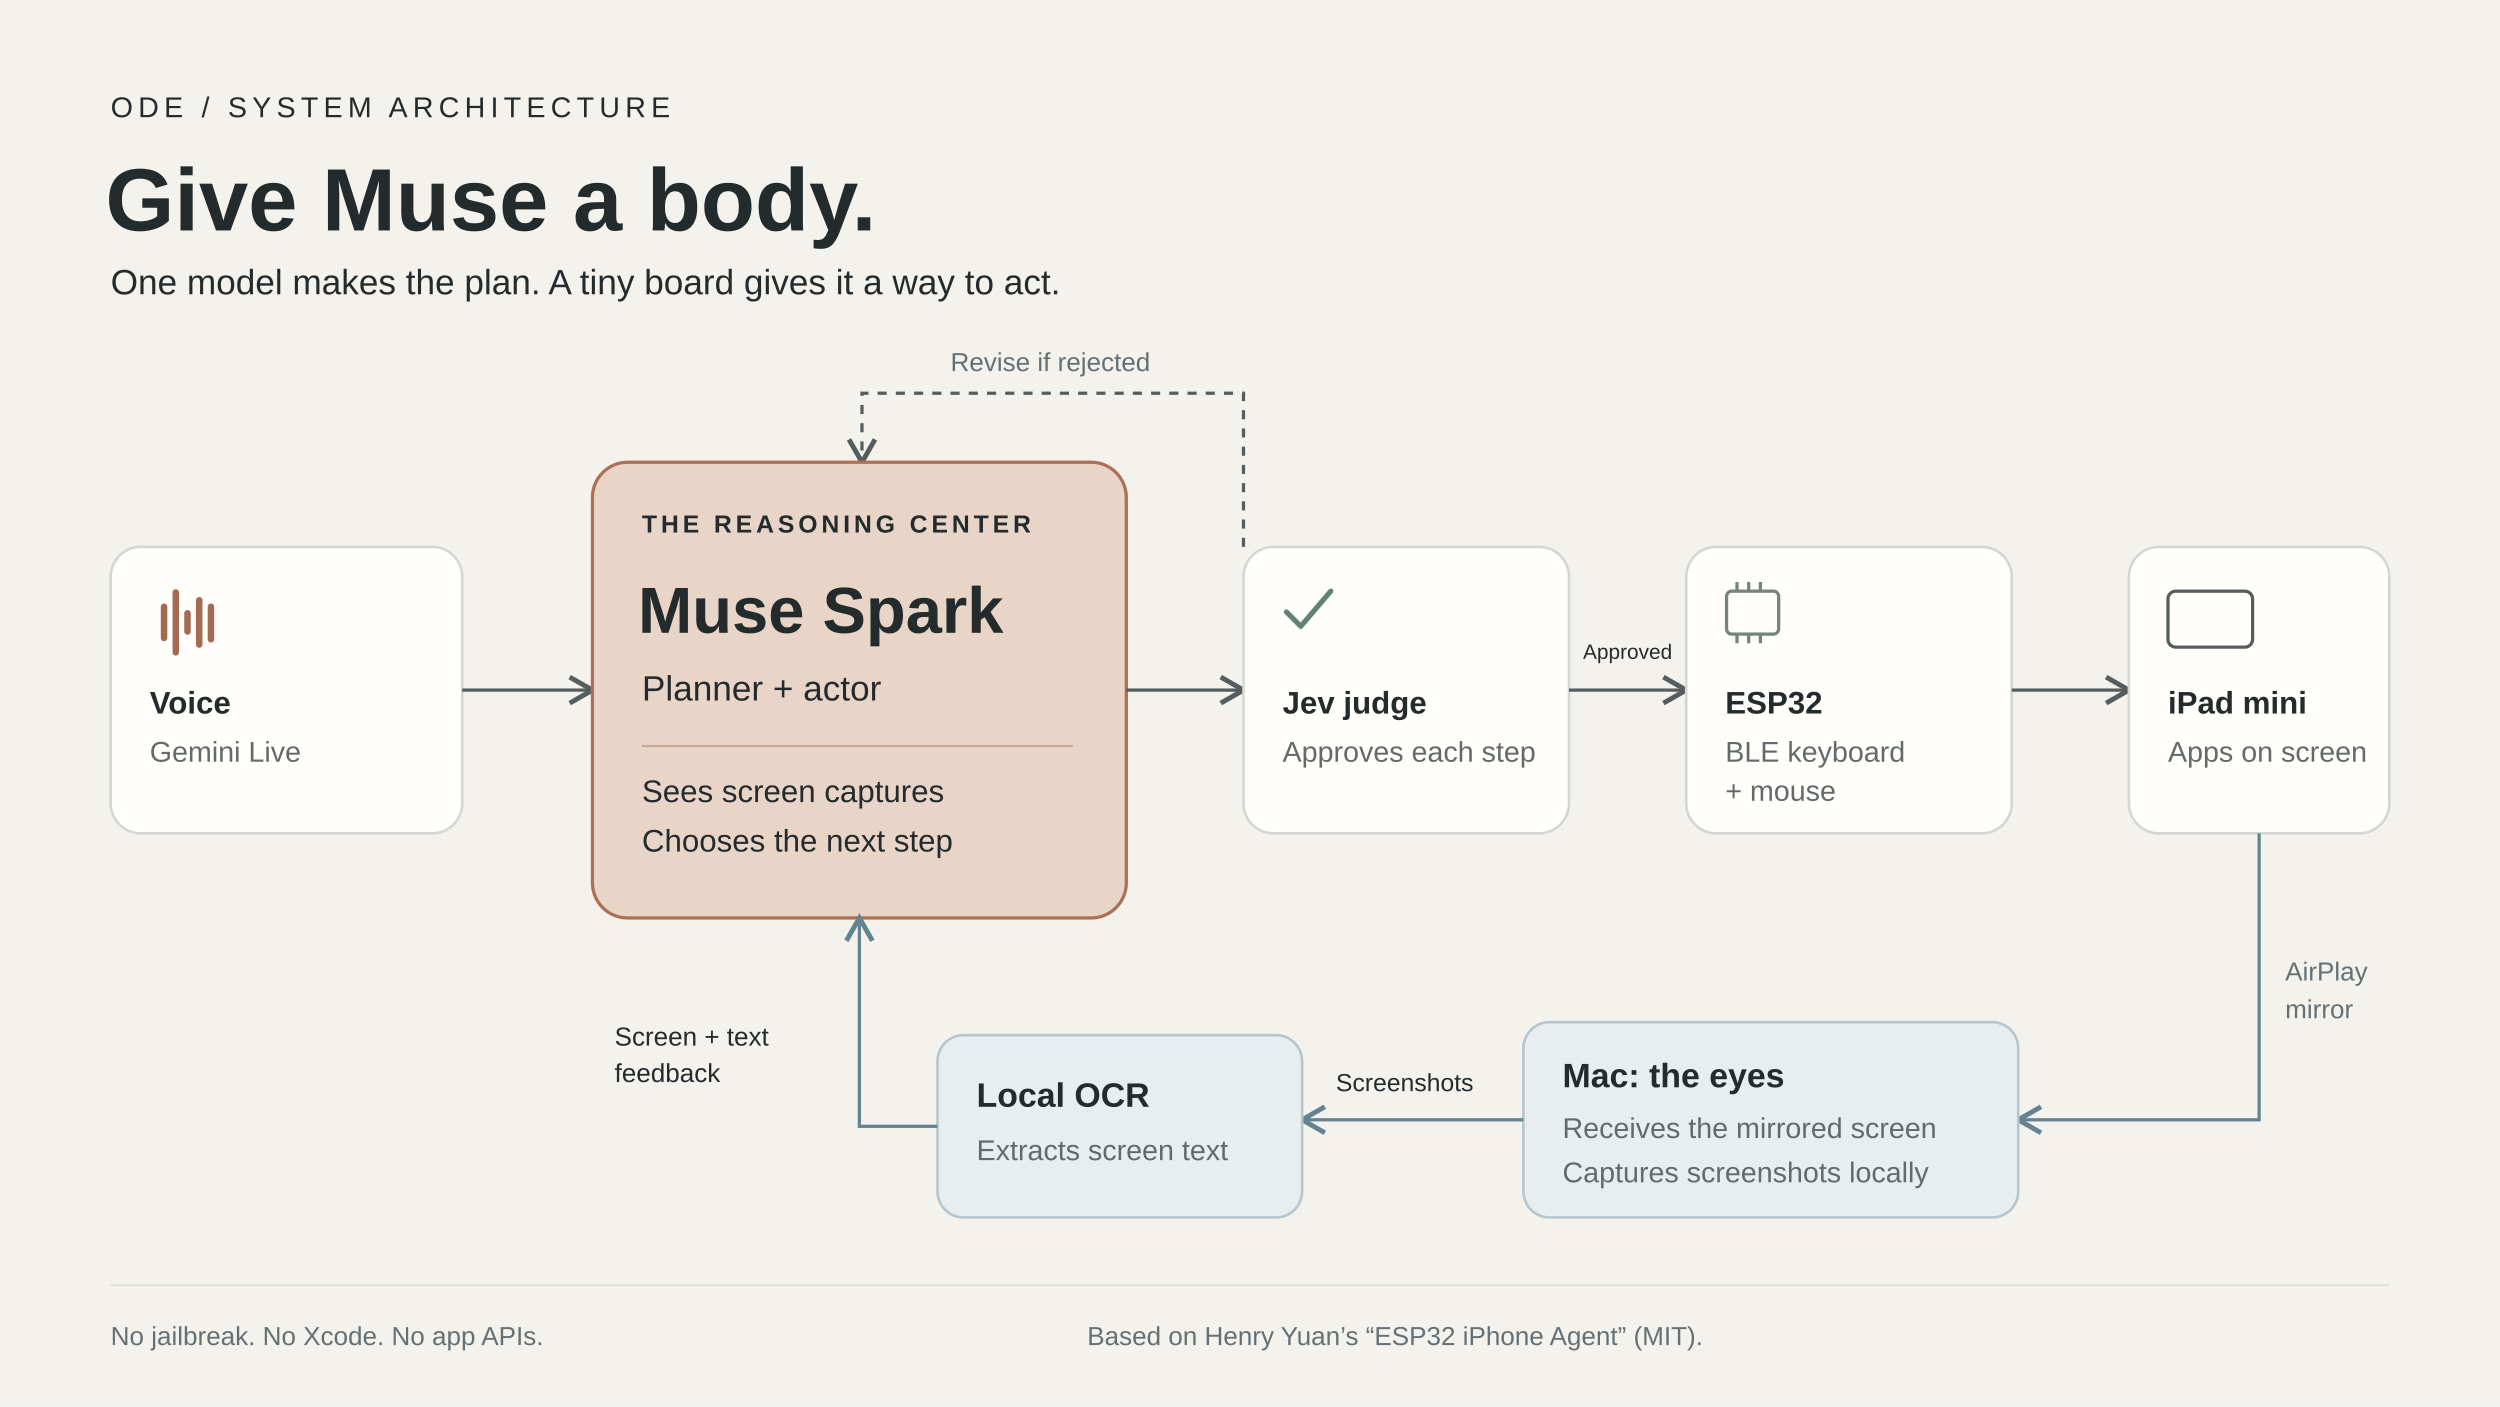
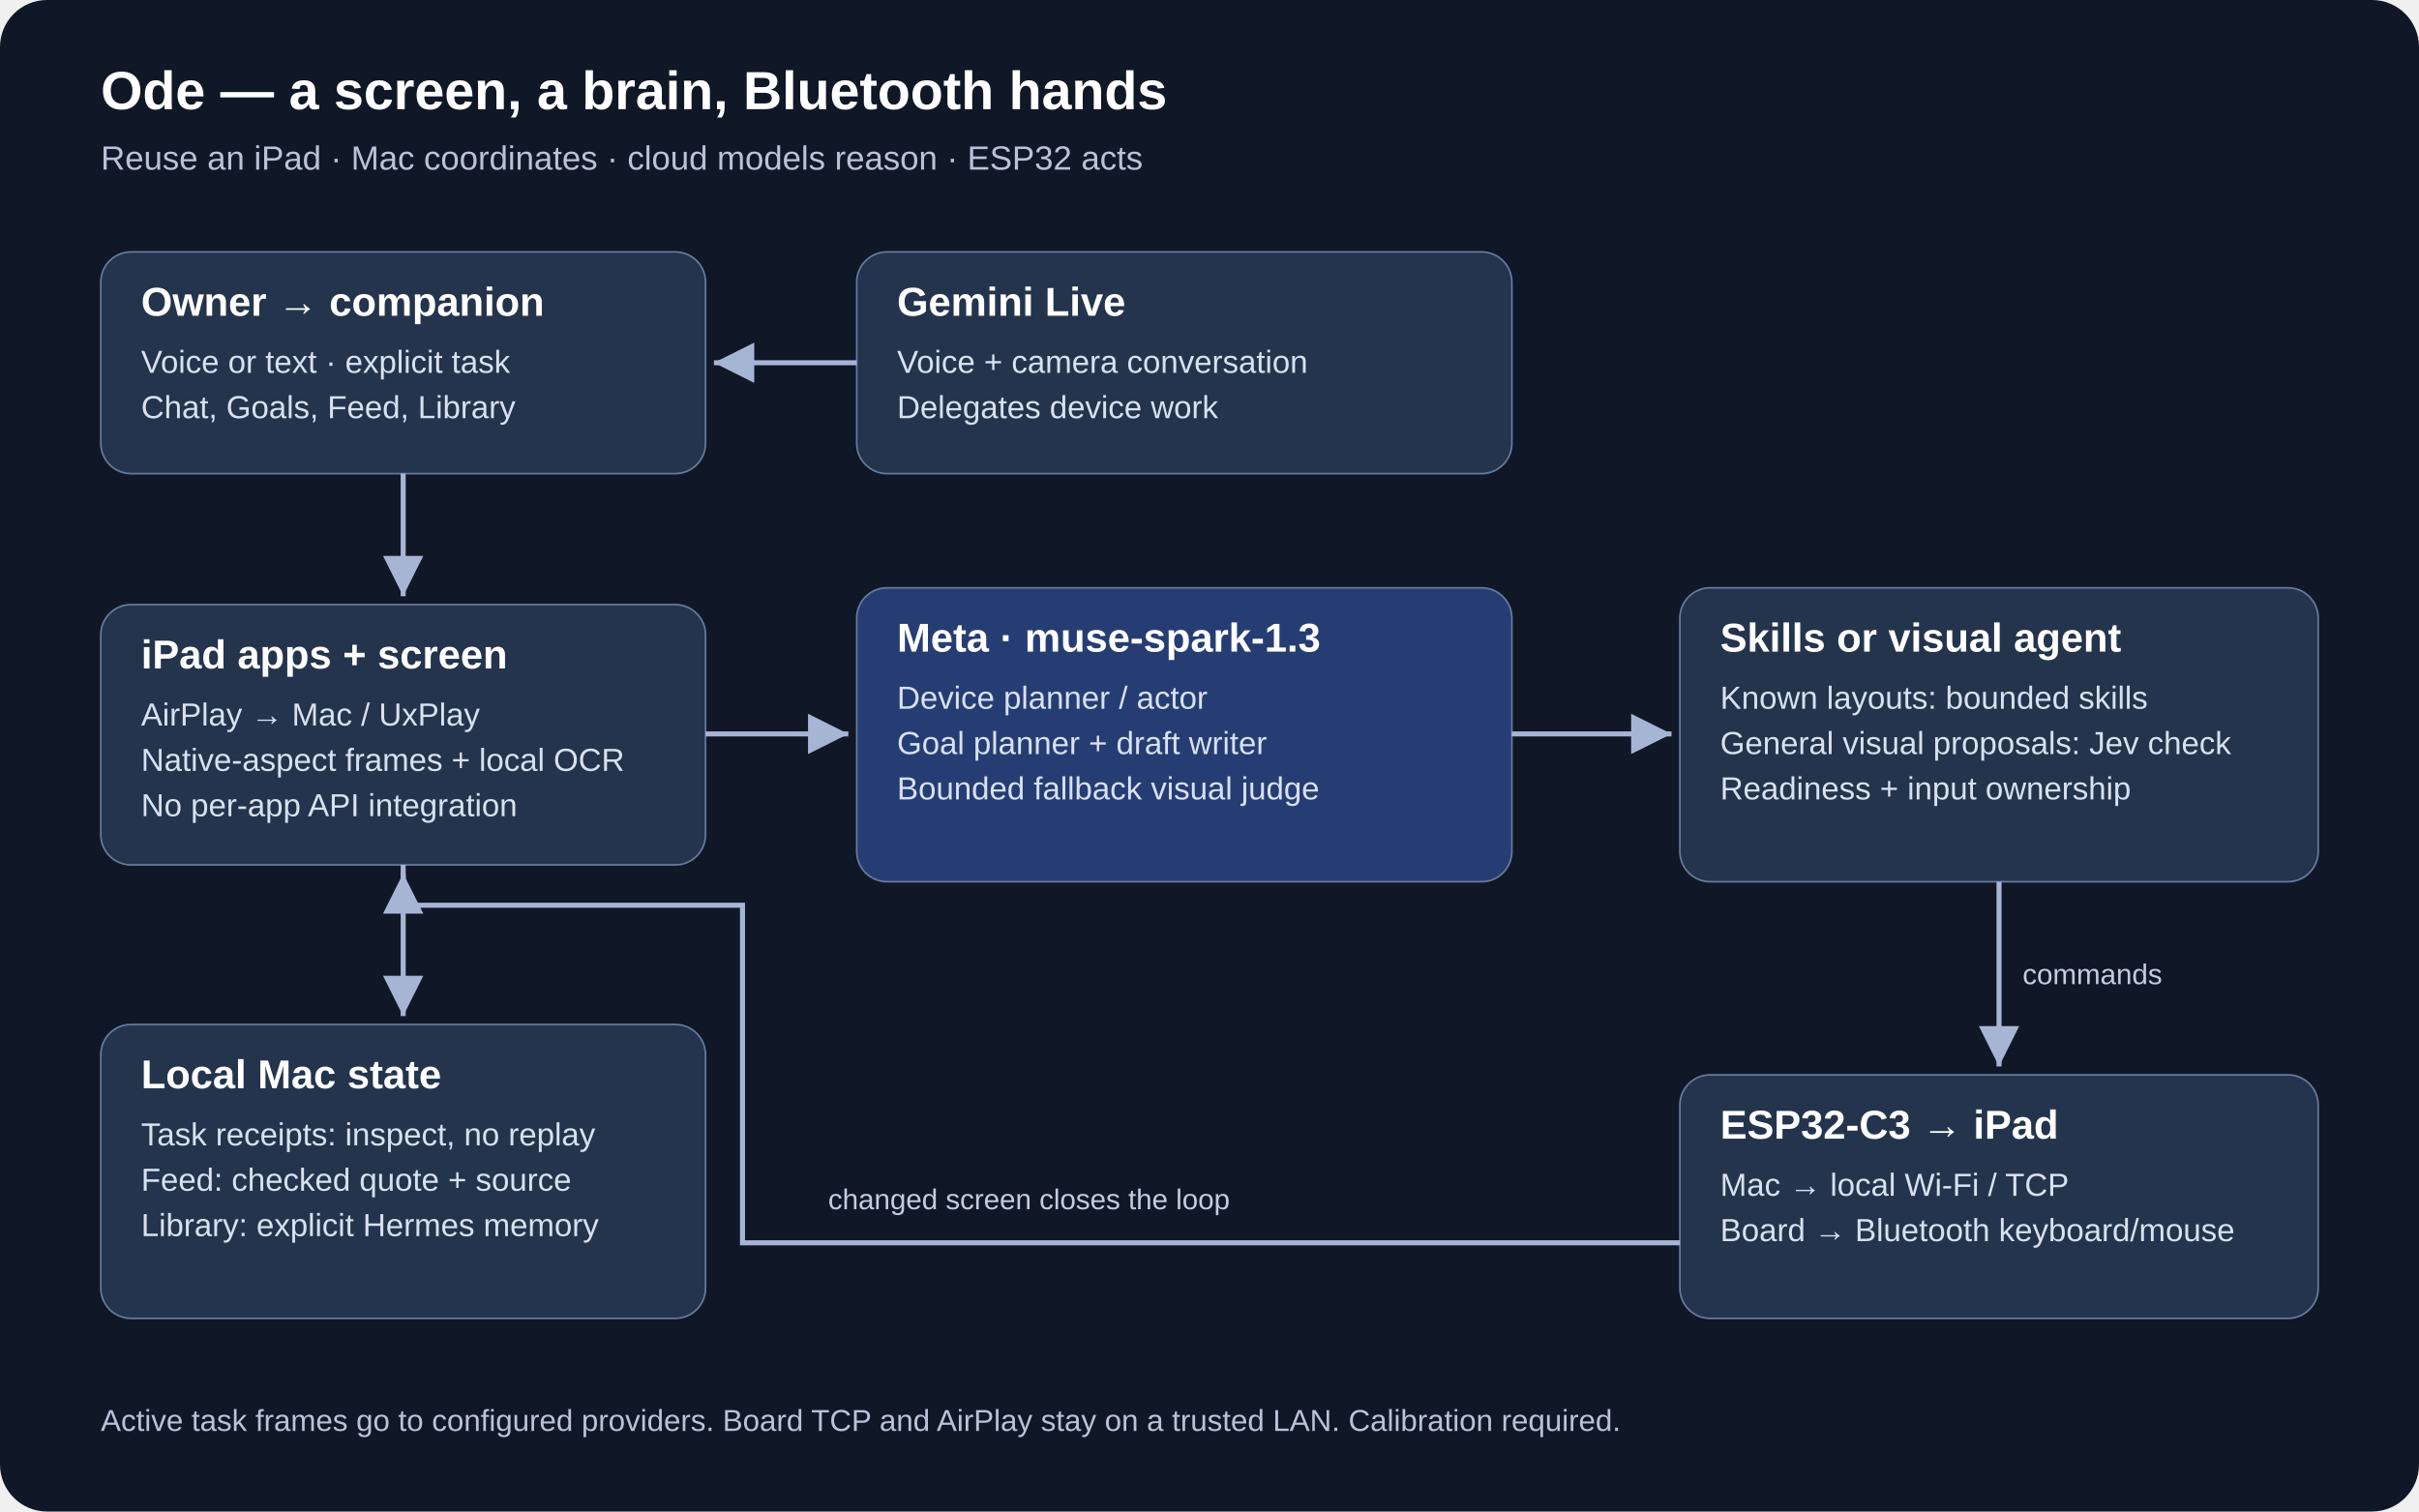
- <svg xmlns="http://www.w3.org/2000/svg" width="1920" height="1080" viewBox="0 0 1920 1080" role="img" aria-labelledby="title desc">
+ <svg xmlns="http://www.w3.org/2000/svg" width="1440" height="900" viewBox="0 0 1440 900" role="img" aria-labelledby="title desc">
  <defs>
-     <marker id="arrow" markerWidth="10" markerHeight="10" refX="8" refY="5" orient="auto-start-reverse">
-       <path d="M1 1L8 5L1 9" fill="none" stroke="#555d5e" stroke-width="1.5" />
+     <marker id="arrow" markerWidth="10" markerHeight="10" refX="8" refY="4" orient="auto">
+       <path d="M0,0 L8,4 L0,8" fill="#a7b5d5" />
    </marker>
-     <marker id="bluearrow" markerWidth="10" markerHeight="10" refX="8" refY="5" orient="auto">
-       <path d="M1 1L8 5L1 9" fill="none" stroke="#638391" stroke-width="1.5" />
-     </marker>
-     <style>text{font-family:Arial,Helvetica,sans-serif;fill:#242b2d}.small{font-size:22px;fill:#626a6c}.label{font-size:24px;font-weight:700}.note{font-size:20px;fill:#647074}.line{fill:none;stroke:#555d5e;stroke-width:2.5;marker-end:url(#arrow)}.eye{fill:none;stroke:#638391;stroke-width:2.5;marker-end:url(#bluearrow)}.box{fill:#fffefa;stroke:#d4d7d1;stroke-width:2}</style>
  </defs>
-   <rect width="1920" height="1080" fill="#f4f2ed" />
-   <text x="85" y="90" font-size="22" letter-spacing="4" fill="#9a634c">ODE / SYSTEM ARCHITECTURE</text>
-   <text x="81" y="177" font-size="68" font-weight="700">Give Muse a body.</text>
-   <text x="85" y="226" font-size="27" fill="#626a6c">One model makes the plan. A tiny board gives it a way to act.</text>
-   <path class="line" d="M955 420V302H662V355" stroke-dasharray="7 7" />
-   <text x="730" y="285" class="note">Revise if rejected</text>
-   <rect class="box" x="85" y="420" width="270" height="220" rx="23" />
-   <path d="M126 466v24m9-35v46m9-30v14m9-24v34m9-29v25" stroke="#a56b52" stroke-width="5" stroke-linecap="round" />
-   <text x="115" y="548" class="label">Voice</text>
-   <text x="115" y="585" class="small">Gemini Live</text>
-   <path class="line" d="M355 530H455" />
-   <rect x="455" y="355" width="410" height="350" rx="27" fill="#e8d5c7" stroke="#ac7056" stroke-width="2.5" />
-   <text x="493" y="409" font-size="19" font-weight="700" letter-spacing="3" fill="#885840">THE REASONING CENTER</text>
-   <text x="490" y="486" font-size="50" font-weight="700">Muse Spark</text>
-   <text x="493" y="538" font-size="27">Planner + actor</text>
-   <path d="M493 573H824" stroke="#c3a692" stroke-width="1.5" />
-   <text x="493" y="616" font-size="24">Sees screen captures</text>
-   <text x="493" y="654" font-size="24">Chooses the next step</text>
-   <path class="line" d="M865 530H955" />
-   <rect class="box" x="955" y="420" width="250" height="220" rx="23" />
-   <path d="M988 470l11 11 23-27" fill="none" stroke="#628373" stroke-width="4" stroke-linecap="round" stroke-linejoin="round" />
-   <text x="985" y="548" class="label">Jev judge</text>
-   <text x="985" y="585" class="small">Approves each step</text>
-   <path class="line" d="M1205 530H1295" />
-   <text x="1250" y="506" text-anchor="middle" font-size="16" fill="#647074">Approved</text>
-   <rect class="box" x="1295" y="420" width="250" height="220" rx="23" />
-   <rect x="1326" y="454" width="40" height="33" rx="4" fill="none" stroke="#738578" stroke-width="2.5" />
-   <path d="M1334 447v7m9-7v7m9-7v7m-18 33v7m9-7v7m9-7v7" stroke="#738578" stroke-width="2.5" />
-   <text x="1325" y="548" class="label">ESP32</text>
-   <text x="1325" y="585" class="small">BLE keyboard</text>
-   <text x="1325" y="615" class="small">+ mouse</text>
-   <path class="line" d="M1545 530H1635" />
-   <rect class="box" x="1635" y="420" width="200" height="220" rx="23" />
-   <rect x="1665" y="454" width="65" height="43" rx="6" fill="none" stroke="#555d5e" stroke-width="2.5" />
-   <text x="1665" y="548" class="label">iPad mini</text>
-   <text x="1665" y="585" class="small">Apps on screen</text>
-   <path class="eye" d="M1735 640V860H1550" />
-   <text x="1755" y="753" class="note">AirPlay</text>
-   <text x="1755" y="782" class="note">mirror</text>
-   <rect x="1170" y="785" width="380" height="150" rx="20" fill="#e8eef0" stroke="#b5c6cc" stroke-width="2" />
-   <text x="1200" y="835" font-size="26" font-weight="700">Mac: the eyes</text>
-   <text x="1200" y="874" class="small">Receives the mirrored screen</text>
-   <text x="1200" y="908" class="small">Captures screenshots locally</text>
-   <path class="eye" d="M1170 860H1000" />
-   <text x="1026" y="838" font-size="19" fill="#638391">Screenshots</text>
-   <rect x="720" y="795" width="280" height="140" rx="20" fill="#e8eef0" stroke="#b5c6cc" stroke-width="2" />
-   <text x="750" y="850" font-size="26" font-weight="700">Local OCR</text>
-   <text x="750" y="891" class="small">Extracts screen text</text>
-   <path class="eye" d="M720 865H660V705" />
-   <text x="472" y="803" font-size="20" fill="#638391">Screen + text</text>
-   <text x="472" y="831" font-size="20" fill="#638391">feedback</text>
-   <path d="M85 987H1835" stroke="#d6d8d2" />
-   <text x="85" y="1033" class="note">No jailbreak. No Xcode. No app APIs.</text>
-   <text x="835" y="1033" class="note">Based on Henry Yuan’s “ESP32 iPhone Agent” (MIT).</text>
+   <rect width="1440" height="900" rx="28" fill="#101726" />
+   <g font-family="Arial, Helvetica, sans-serif">
+     <text x="60" y="65" font-size="32" font-weight="700" fill="white">Ode — a screen, a brain, Bluetooth hands</text>
+     <text x="60" y="101" font-size="20" fill="#b8c3d9">Reuse an iPad · Mac coordinates · cloud models reason · ESP32 acts</text>
+     <rect x="60" y="150" width="360" height="132" rx="18" fill="#24344d" stroke="#667b9d" />
+     <text x="84" y="188" font-size="24" font-weight="700" fill="white">Owner → companion</text>
+     <text x="84" y="222" font-size="19" fill="#d8e1f0">Voice or text · explicit task</text>
+     <text x="84" y="249" font-size="19" fill="#d8e1f0">Chat, Goals, Feed, Library</text>
+     <rect x="510" y="150" width="390" height="132" rx="18" fill="#24344d" stroke="#667b9d" />
+     <text x="534" y="188" font-size="24" font-weight="700" fill="white">Gemini Live</text>
+     <text x="534" y="222" font-size="19" fill="#d8e1f0">Voice + camera conversation</text>
+     <text x="534" y="249" font-size="19" fill="#d8e1f0">Delegates device work</text>
+     <path d="M510 216 H425" fill="none" stroke="#a7b5d5" stroke-width="3" marker-end="url(#arrow)" />
+     <rect x="60" y="360" width="360" height="155" rx="18" fill="#24344d" stroke="#667b9d" />
+     <text x="84" y="398" font-size="24" font-weight="700" fill="white">iPad apps + screen</text>
+     <text x="84" y="432" font-size="19" fill="#d8e1f0">AirPlay → Mac / UxPlay</text>
+     <text x="84" y="459" font-size="19" fill="#d8e1f0">Native-aspect frames + local OCR</text>
+     <text x="84" y="486" font-size="19" fill="#d8e1f0">No per-app API integration</text>
+     <rect x="510" y="350" width="390" height="175" rx="18" fill="#263d74" stroke="#667b9d" />
+     <text x="534" y="388" font-size="24" font-weight="700" fill="white">Meta · muse-spark-1.3</text>
+     <text x="534" y="422" font-size="19" fill="#d8e1f0">Device planner / actor</text>
+     <text x="534" y="449" font-size="19" fill="#d8e1f0">Goal planner + draft writer</text>
+     <text x="534" y="476" font-size="19" fill="#d8e1f0">Bounded fallback visual judge</text>
+     <path d="M240 282 V355" fill="none" stroke="#a7b5d5" stroke-width="3" marker-end="url(#arrow)" />
+     <path d="M420 437 H505" fill="none" stroke="#a7b5d5" stroke-width="3" marker-end="url(#arrow)" />
+     <rect x="1000" y="350" width="380" height="175" rx="18" fill="#24344d" stroke="#667b9d" />
+     <text x="1024" y="388" font-size="24" font-weight="700" fill="white">Skills or visual agent</text>
+     <text x="1024" y="422" font-size="19" fill="#d8e1f0">Known layouts: bounded skills</text>
+     <text x="1024" y="449" font-size="19" fill="#d8e1f0">General visual proposals: Jev check</text>
+     <text x="1024" y="476" font-size="19" fill="#d8e1f0">Readiness + input ownership</text>
+     <path d="M900 437 H995" fill="none" stroke="#a7b5d5" stroke-width="3" marker-end="url(#arrow)" />
+     <rect x="1000" y="640" width="380" height="145" rx="18" fill="#24344d" stroke="#667b9d" />
+     <text x="1024" y="678" font-size="24" font-weight="700" fill="white">ESP32-C3 → iPad</text>
+     <text x="1024" y="712" font-size="19" fill="#d8e1f0">Mac → local Wi-Fi / TCP</text>
+     <text x="1024" y="739" font-size="19" fill="#d8e1f0">Board → Bluetooth keyboard/mouse</text>
+     <path d="M1190 525 V635" fill="none" stroke="#a7b5d5" stroke-width="3" marker-end="url(#arrow)" />
+     <text x="1204" y="586" font-size="17" fill="#c2cde1">commands</text>
+     <path d="M1000 740 H442 V539 H240 V520" fill="none" stroke="#a7b5d5" stroke-width="3" marker-end="url(#arrow)" />
+     <text x="493" y="720" font-size="17" fill="#c2cde1">changed screen closes the loop</text>
+     <rect x="60" y="610" width="360" height="175" rx="18" fill="#24344d" stroke="#667b9d" />
+     <text x="84" y="648" font-size="24" font-weight="700" fill="white">Local Mac state</text>
+     <text x="84" y="682" font-size="19" fill="#d8e1f0">Task receipts: inspect, no replay</text>
+     <text x="84" y="709" font-size="19" fill="#d8e1f0">Feed: checked quote + source</text>
+     <text x="84" y="736" font-size="19" fill="#d8e1f0">Library: explicit Hermes memory</text>
+     <path d="M240 515 V605" fill="none" stroke="#a7b5d5" stroke-width="3" marker-end="url(#arrow)" />
+     <text x="60" y="852" font-size="18" fill="#b8c3d9">Active task frames go to configured providers. Board TCP and AirPlay stay on a trusted LAN. Calibration required.</text>
+   </g>
</svg>
